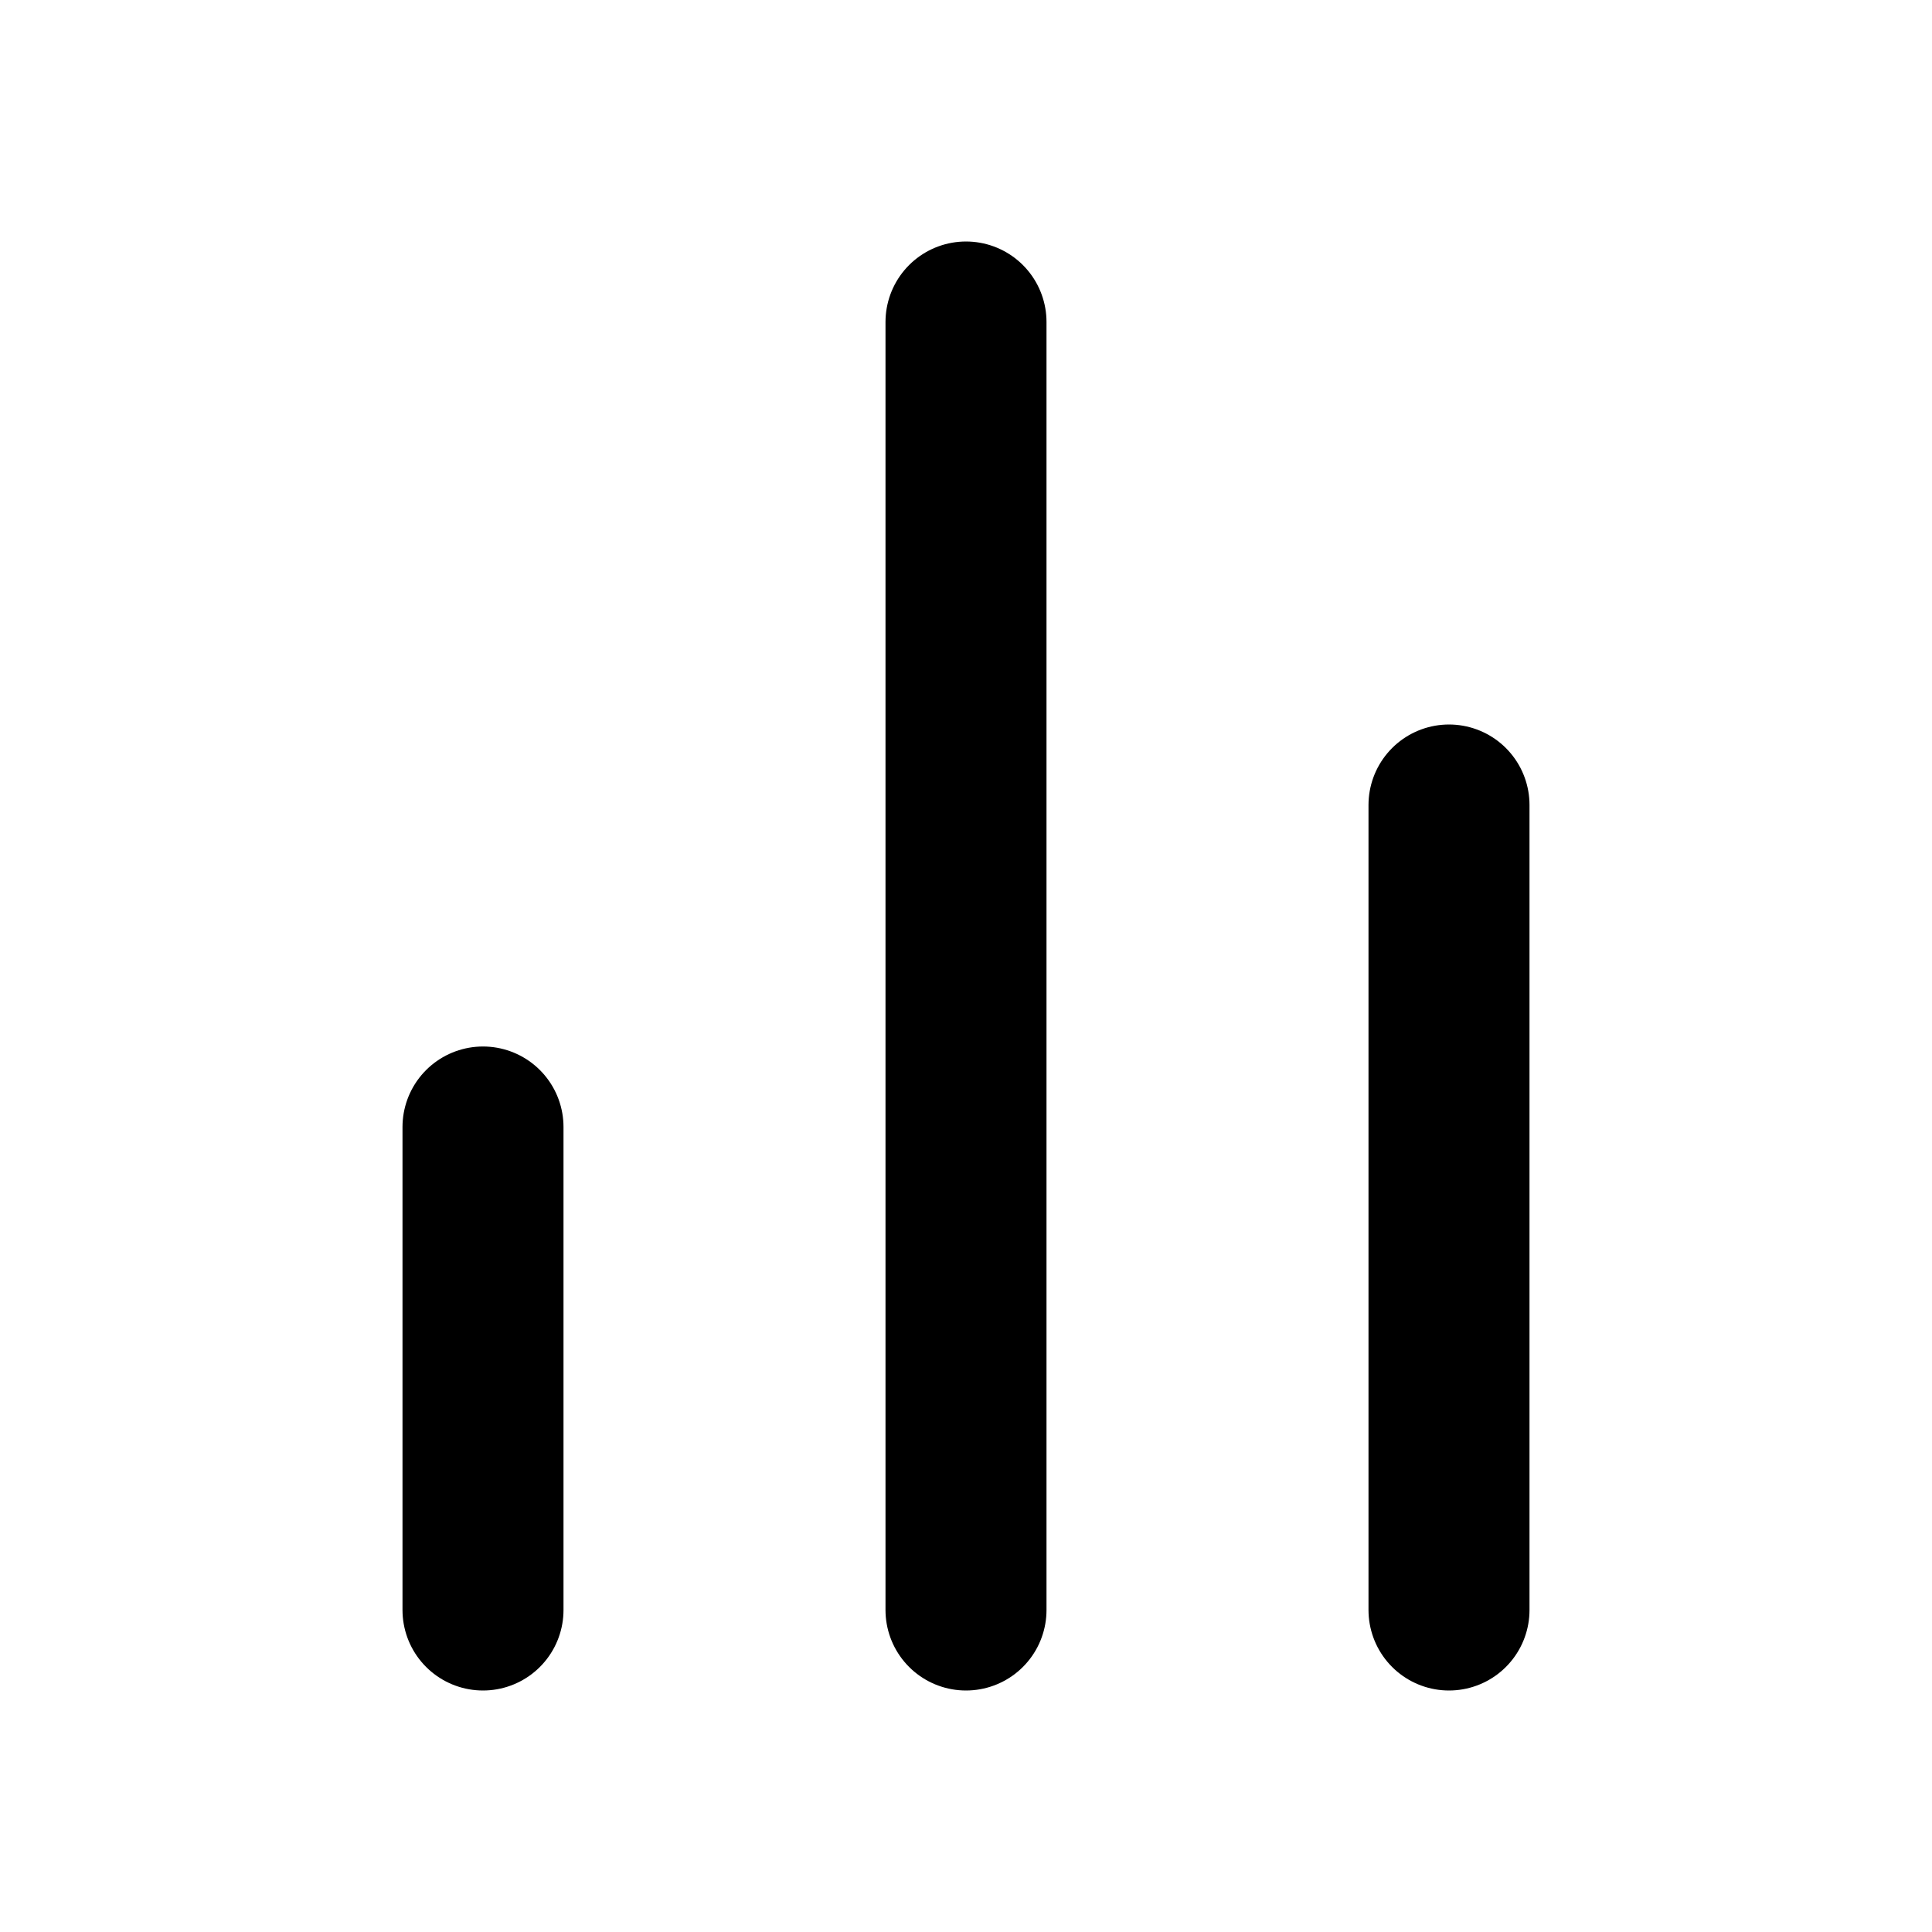
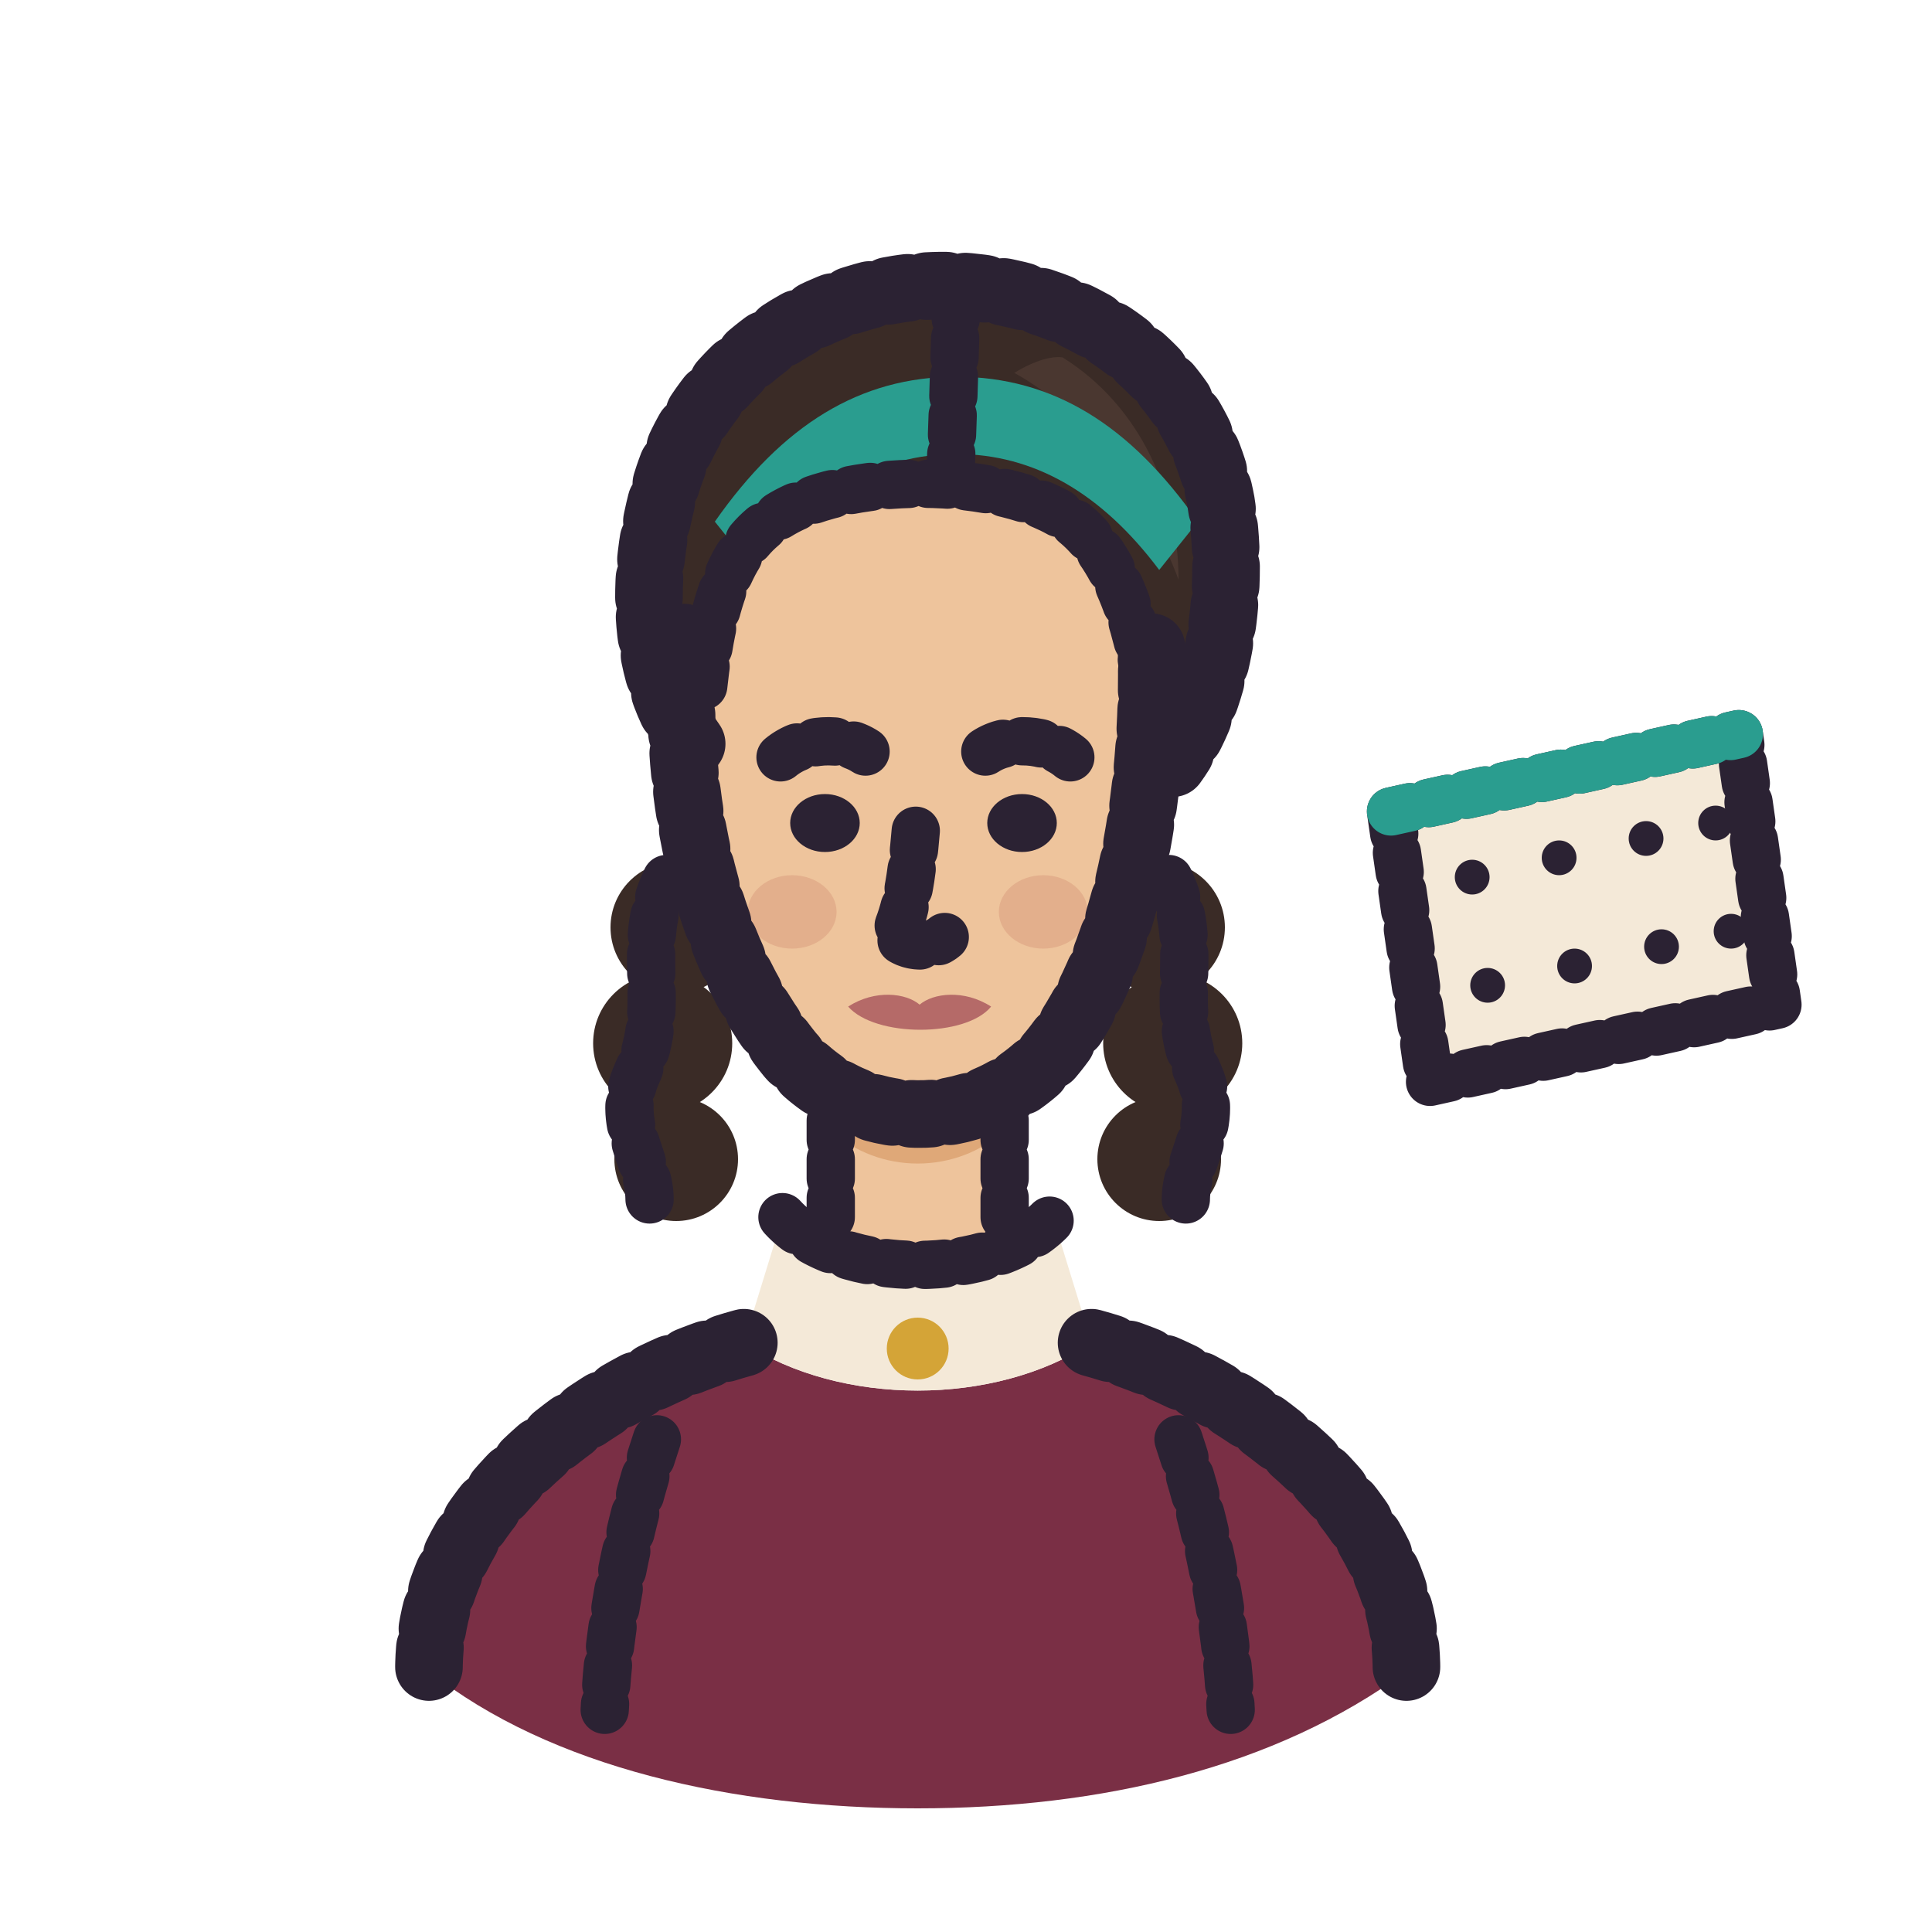
- <svg xmlns="http://www.w3.org/2000/svg" viewBox="0 0 24 24" fill="none" stroke="currentColor" stroke-width="2" stroke-linecap="round" stroke-linejoin="round">
-   <line x1="18" y1="20" x2="18" y2="10" />
-   <line x1="12" y1="20" x2="12" y2="4" />
-   <line x1="6" y1="20" x2="6" y2="14" />
+ <svg xmlns="http://www.w3.org/2000/svg" viewBox="0 0 100 100" aria-hidden="true" stroke-linecap="round" stroke-linejoin="round">
+   <path d="M38.5 69.5C33 71 27.5 74.5 24.5 79C22.6 82 22.2 84.5 22.2 86.5C28.5 91.5 38 93.6 47.5 93.6C57 93.6 66 91.5 72.8 86.5C72.8 84.5 72.4 82 70.5 79C67.5 74.5 62 71 56.5 69.5C51.5 72.8 43.5 72.8 38.5 69.5Z" fill="#7a2f45">
+     <animate attributeName="opacity" values="0;0;1" keyTimes="0;0.674;1" dur="0.86s" begin="0s" fill="freeze" />
+   </path>
+   <path d="M43 54.5L43 64C45.5 66 49.5 66 52 64L52 54.5C49.5 57.5 45.5 57.5 43 54.5Z" fill="#eec49c">
+     <animate attributeName="opacity" values="0;0;1" keyTimes="0;0.633;1" dur="0.6s" begin="0s" fill="freeze" />
+   </path>
+   <path d="M43 55C45.5 57.8 49.5 57.8 52 55L52 58.5C49.5 60.8 45.5 60.8 43 58.5Z" fill="#dfa878">
+     <animate attributeName="opacity" values="0;0;1" keyTimes="0;0.714;1" dur="0.7s" begin="0s" fill="freeze" />
+   </path>
+   <path d="M40.5 63C43.5 66.3 51.5 66.3 54.5 63L56.5 69.5C51.5 72.8 43.5 72.8 38.5 69.5Z" fill="#f4e9d8">
+     <animate attributeName="opacity" values="0;0;1" keyTimes="0;0.694;1" dur="0.72s" begin="0s" fill="freeze" />
+   </path>
+   <path d="M35.2 34C35.2 26.8 40.6 23.6 47.5 23.6C54.4 23.6 60 27 60 34.2C60 43.5 58 50.8 54.2 54.8C50.4 58.8 44.6 58.7 40.9 54.6C37.2 50.4 35.2 43 35.2 34Z" fill="#eec49c">
+     <animate attributeName="opacity" values="0;0;1" keyTimes="0;0.548;1" dur="0.62s" begin="0s" fill="freeze" />
+   </path>
+   <path d="M38.7 47.2a2.3 1.9 0 1 0 4.6 0a2.3 1.9 0 1 0-4.6 0ZM51.7 47.2a2.3 1.9 0 1 0 4.6 0a2.3 1.9 0 1 0-4.6 0Z" fill="rgba(197,116,92,0.26)">
+     <animate attributeName="opacity" values="0;0;1" keyTimes="0;0.733;1" dur="0.75s" begin="0s" fill="freeze" />
+   </path>
+   <path d="M43.9 52.1C45.3 51.2 46.9 51.4 47.6 52C48.3 51.4 49.9 51.2 51.3 52.1C50 53.7 45.3 53.7 43.9 52.1Z" fill="#b56a68">
+     <animate attributeName="opacity" values="0;0;1" keyTimes="0;0.652;1" dur="0.46s" begin="0s" fill="freeze" />
+   </path>
+   <path d="M40.9 42.6a1.8 1.5 0 1 0 3.6 0a1.8 1.5 0 1 0-3.6 0ZM51.1 42.6a1.8 1.5 0 1 0 3.6 0a1.8 1.5 0 1 0-3.6 0Z" fill="#2b2233">
+     <animate attributeName="opacity" values="0;0;1" keyTimes="0;0.571;1" dur="0.42s" begin="0s" fill="freeze" />
+   </path>
+   <path d="M31.6 48a3.4 3.4 0 1 0 6.8 0a3.4 3.4 0 1 0-6.8 0ZM30.7 54a3.6 3.6 0 1 0 7.2 0a3.6 3.6 0 1 0-7.2 0ZM31.8 60a3.2 3.2 0 1 0 6.4 0a3.2 3.2 0 1 0-6.4 0ZM56.6 48a3.4 3.4 0 1 0 6.8 0a3.4 3.4 0 1 0-6.8 0ZM57.1 54a3.6 3.6 0 1 0 7.2 0a3.6 3.6 0 1 0-7.2 0ZM56.8 60a3.2 3.2 0 1 0 6.4 0a3.2 3.2 0 1 0-6.4 0Z" fill="#3a2b26">
+     <animate attributeName="opacity" values="0;0;1" keyTimes="0;0.517;1" dur="0.58s" begin="0s" fill="freeze" />
+   </path>
+   <path d="M35.8 38.5C33.3 35 33 30 34.5 25C36.5 18.5 43 14.5 49.5 14.8C56.5 15.2 62 19.5 63.2 26C64 31 62.9 36.5 60.7 39.5C60.2 33 58.9 28.6 56.5 26.6C52.5 23.6 42.5 23.6 39 26.6C37 28.4 36.1 32.8 35.8 38.5Z" fill="#3a2b26">
+     <animate attributeName="opacity" values="0;0;1" keyTimes="0;0.517;1" dur="0.58s" begin="0s" fill="freeze" />
+   </path>
+   <path d="M55 18.5C59 21 61 25.5 61 30C59.5 26 56.5 21.5 52.5 19.3C53.3 18.8 54.3 18.4 55 18.5Z" fill="#4a3730">
+     <animate attributeName="opacity" values="0;0;1" keyTimes="0;0.694;1" dur="0.72s" begin="0s" fill="freeze" />
+   </path>
+   <path d="M37 27C40.5 22 44.5 19.5 49.5 19.5C54.5 19.5 58.5 22 62 27L60 29.5C57 25.5 53.5 23.5 49.5 23.5C45.5 23.5 42 25.5 39 29.5Z" fill="#2a9d8f">
+     <animate attributeName="opacity" values="0;0;1" keyTimes="0;0.694;1" dur="0.72s" begin="0s" fill="freeze" />
+   </path>
+   <path d="M45.9 69.8a1.6 1.6 0 1 0 3.2 0a1.6 1.6 0 1 0-3.2 0Z" fill="#d4a437">
+     <animate attributeName="opacity" values="0;0;1" keyTimes="0;0.805;1" dur="0.82s" begin="0s" fill="freeze" />
+   </path>
+   <path d="M72 42L90 38L92 52L74 56Z" fill="#f4e9d8">
+     <animate attributeName="opacity" values="0;0;1" keyTimes="0;0.787;1" dur="0.94s" begin="0s" fill="freeze" />
+   </path>
+   <path d="M75.3 45.4a0.9 0.9 0 1 0 1.8 0a0.9 0.9 0 1 0-1.8 0ZM79.8 44.4a0.9 0.9 0 1 0 1.8 0a0.9 0.9 0 1 0-1.8 0ZM84.3 43.4a0.9 0.9 0 1 0 1.8 0a0.9 0.9 0 1 0-1.8 0ZM87.9 42.6a0.9 0.9 0 1 0 1.8 0a0.9 0.9 0 1 0-1.8 0ZM76.1 51a0.9 0.9 0 1 0 1.8 0a0.9 0.9 0 1 0-1.8 0ZM80.6 50a0.9 0.9 0 1 0 1.8 0a0.9 0.9 0 1 0-1.8 0ZM85.1 49a0.9 0.9 0 1 0 1.8 0a0.9 0.9 0 1 0-1.8 0ZM88.7 48.2a0.9 0.9 0 1 0 1.8 0a0.9 0.9 0 1 0-1.8 0Z" fill="#2b2233">
+     <animate attributeName="opacity" values="0;0;1" keyTimes="0;0.85;1" dur="1s" begin="0s" fill="freeze" />
+   </path>
+   <path d="M35.4 33C34.8 40.5 36.2 48.8 40.9 54.6C44.4 58.6 50.4 58.7 54.2 54.8C58.4 50 59.8 41 59.6 33.5" fill="none" stroke="#2b2233" stroke-width="3.5" pathLength="1" stroke-dasharray="1">
+     <animate attributeName="stroke-dashoffset" values="1.01;0" keyTimes="0;1" calcMode="spline" keySplines=".4 0 .2 1" dur="0.24s" begin="0s" fill="freeze" />
+   </path>
+   <path d="M40.4 39.2C41.6 38.2 43.6 38.1 44.8 38.9" fill="none" stroke="#2b2233" stroke-width="2.5" pathLength="1" stroke-dasharray="1">
+     <animate attributeName="stroke-dashoffset" values="1.01;1.01;0" keyTimes="0;0.467;1" calcMode="spline" keySplines="0 0 1 1;.4 0 .2 1" dur="0.3s" begin="0s" fill="freeze" />
+   </path>
+   <path d="M51 38.9C52.2 38.1 54.2 38.2 55.4 39.2" fill="none" stroke="#2b2233" stroke-width="2.5" pathLength="1" stroke-dasharray="1">
+     <animate attributeName="stroke-dashoffset" values="1.01;1.01;0" keyTimes="0;0.5;1" calcMode="spline" keySplines="0 0 1 1;.4 0 .2 1" dur="0.32s" begin="0s" fill="freeze" />
+   </path>
+   <path d="M47.4 43C47.2 45.4 46.9 47.2 46.3 48.4C47 49.1 48.2 49.1 48.9 48.5" fill="none" stroke="#2b2233" stroke-width="2.5" pathLength="1" stroke-dasharray="1">
+     <animate attributeName="stroke-dashoffset" values="1.01;1.01;0" keyTimes="0;0.529;1" calcMode="spline" keySplines="0 0 1 1;.4 0 .2 1" dur="0.34s" begin="0s" fill="freeze" />
+   </path>
+   <path d="M35.8 38.5C33.3 35 33 30 34.5 25C36.5 18.5 43 14.5 49.5 14.8C56.5 15.2 62 19.5 63.2 26C64 31 62.9 36.5 60.7 39.5" fill="none" stroke="#2b2233" stroke-width="3.5" pathLength="1" stroke-dasharray="1">
+     <animate attributeName="stroke-dashoffset" values="1.01;1.01;0" keyTimes="0;0.238;1" calcMode="spline" keySplines="0 0 1 1;.4 0 .2 1" dur="0.42s" begin="0s" fill="freeze" />
+   </path>
+   <path d="M36.4 35.5C36.9 30.8 38 28.2 40 26.9C43.5 24.4 52 24.4 55.5 27C57.6 28.6 58.9 32 59.4 36" fill="none" stroke="#2b2233" stroke-width="2.5" pathLength="1" stroke-dasharray="1">
+     <animate attributeName="stroke-dashoffset" values="1.01;1.01;0" keyTimes="0;0.667;1" calcMode="spline" keySplines="0 0 1 1;.4 0 .2 1" dur="0.48s" begin="0s" fill="freeze" />
+   </path>
+   <path d="M49.5 15.5C49.4 19 49.3 22 49.2 24.5" fill="none" stroke="#2b2233" stroke-width="2.5" pathLength="1" stroke-dasharray="1">
+     <animate attributeName="stroke-dashoffset" values="1.01;1.01;0" keyTimes="0;0.667;1" calcMode="spline" keySplines="0 0 1 1;.4 0 .2 1" dur="0.48s" begin="0s" fill="freeze" />
+   </path>
+   <path d="M34.5 45.5C32.8 49 34.6 52 33 55.5C31.6 58.5 34.2 60.5 33.5 63M60.5 45.5C62.2 49 60.4 52 62 55.5C63.4 58.5 60.8 60.5 61.5 63" fill="none" stroke="#2b2233" stroke-width="2.5" pathLength="1" stroke-dasharray="1">
+     <animate attributeName="stroke-dashoffset" values="1.01;1.01;0" keyTimes="0;0.72;1" calcMode="spline" keySplines="0 0 1 1;.4 0 .2 1" dur="0.5s" begin="0s" fill="freeze" />
+   </path>
+   <path d="M43 56L43 63.2M52 56L52 63.2" fill="none" stroke="#2b2233" stroke-width="2.5" pathLength="1" stroke-dasharray="1">
+     <animate attributeName="stroke-dashoffset" values="1.01;1.01;0" keyTimes="0;0.769;1" calcMode="spline" keySplines="0 0 1 1;.4 0 .2 1" dur="0.52s" begin="0s" fill="freeze" />
+   </path>
+   <path d="M40.5 63C43.5 66.3 51.5 66.3 54.5 63" fill="none" stroke="#2b2233" stroke-width="2.5" pathLength="1" stroke-dasharray="1">
+     <animate attributeName="stroke-dashoffset" values="1.01;1.01;0" keyTimes="0;0.759;1" calcMode="spline" keySplines="0 0 1 1;.4 0 .2 1" dur="0.58s" begin="0s" fill="freeze" />
+   </path>
+   <path d="M38.5 69.5C33 71 27.5 74.5 24.5 79C22.6 82 22.2 84.5 22.2 86.5" fill="none" stroke="#2b2233" stroke-width="3.5" pathLength="1" stroke-dasharray="1">
+     <animate attributeName="stroke-dashoffset" values="1.01;1.01;0" keyTimes="0;0.714;1" calcMode="spline" keySplines="0 0 1 1;.4 0 .2 1" dur="0.7s" begin="0s" fill="freeze" />
+   </path>
+   <path d="M56.5 69.5C62 71 67.5 74.5 70.5 79C72.4 82 72.8 84.5 72.8 86.5" fill="none" stroke="#2b2233" stroke-width="3.5" pathLength="1" stroke-dasharray="1">
+     <animate attributeName="stroke-dashoffset" values="1.01;1.01;0" keyTimes="0;0.73;1" calcMode="spline" keySplines="0 0 1 1;.4 0 .2 1" dur="0.74s" begin="0s" fill="freeze" />
+   </path>
+   <path d="M34 74.5C32.5 79 31.5 84 31.3 88.5M61 74.5C62.5 79 63.5 84 63.7 88.5" fill="none" stroke="#2b2233" stroke-width="2.5" pathLength="1" stroke-dasharray="1">
+     <animate attributeName="stroke-dashoffset" values="1.01;1.01;0" keyTimes="0;0.795;1" calcMode="spline" keySplines="0 0 1 1;.4 0 .2 1" dur="0.82s" begin="0s" fill="freeze" />
+   </path>
+   <path d="M72 42L90 38L92 52L74 56Z" fill="none" stroke="#2b2233" stroke-width="2.5" pathLength="1" stroke-dasharray="1">
+     <animate attributeName="stroke-dashoffset" values="1.01;1.01;0" keyTimes="0;0.725;1" calcMode="spline" keySplines="0 0 1 1;.4 0 .2 1" dur="0.8s" begin="0s" fill="freeze" />
+   </path>
+   <path d="M72 42L90 38" fill="none" stroke="#2a9d8f" stroke-width="2.5" pathLength="1" stroke-dasharray="1">
+     <animate attributeName="stroke-dashoffset" values="1.01;1.01;0" keyTimes="0;0.78;1" calcMode="spline" keySplines="0 0 1 1;.4 0 .2 1" dur="1s" begin="0s" fill="freeze" />
+   </path>
</svg>
